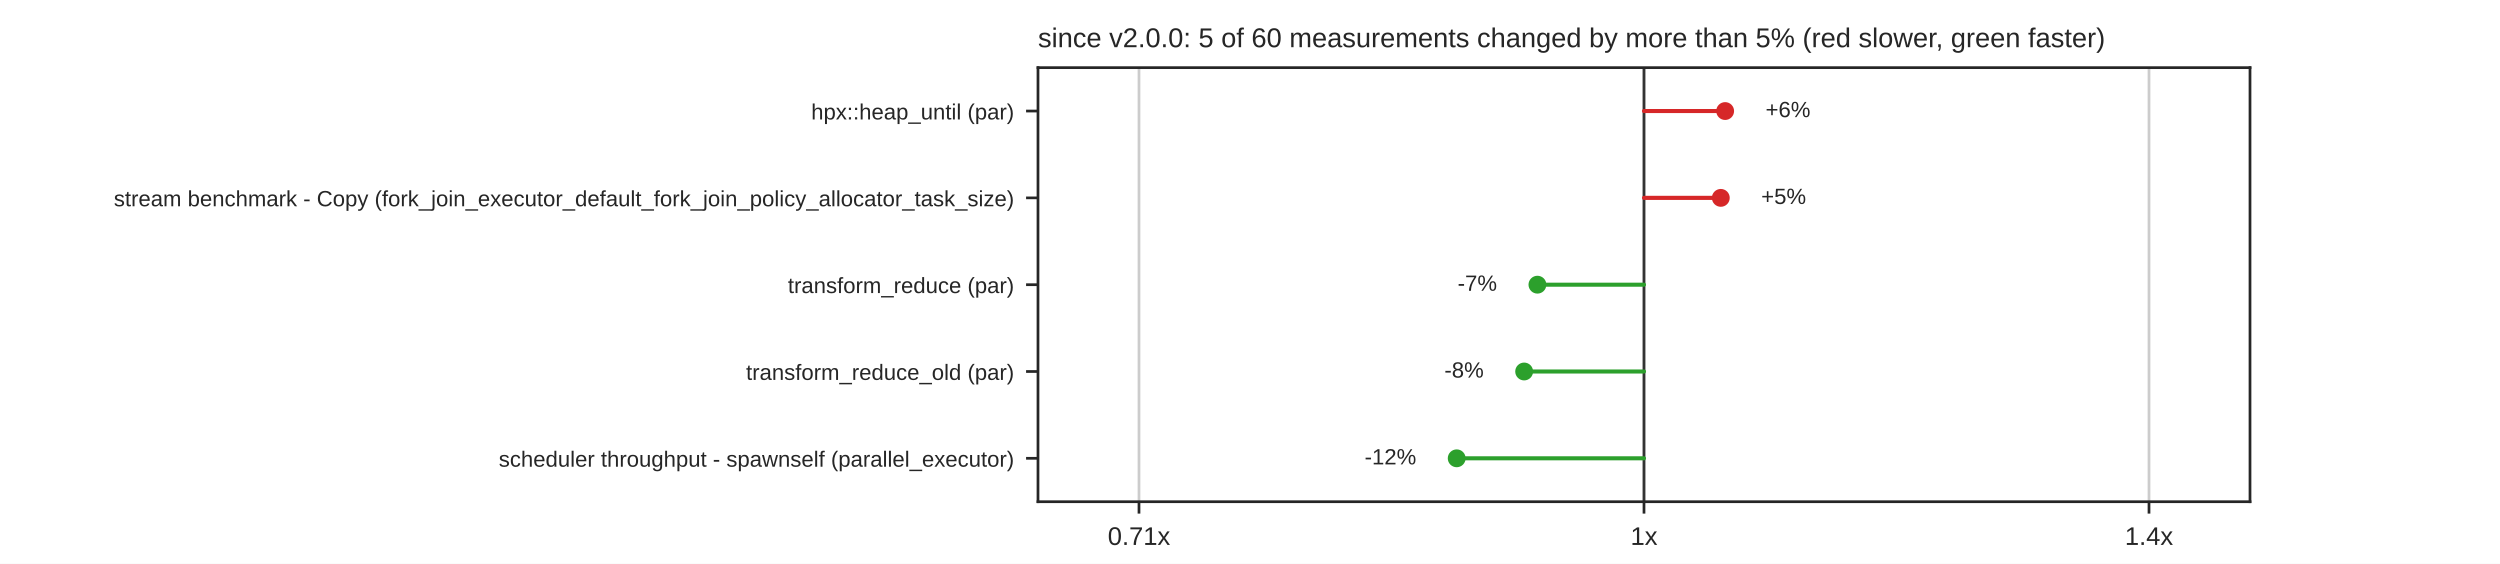
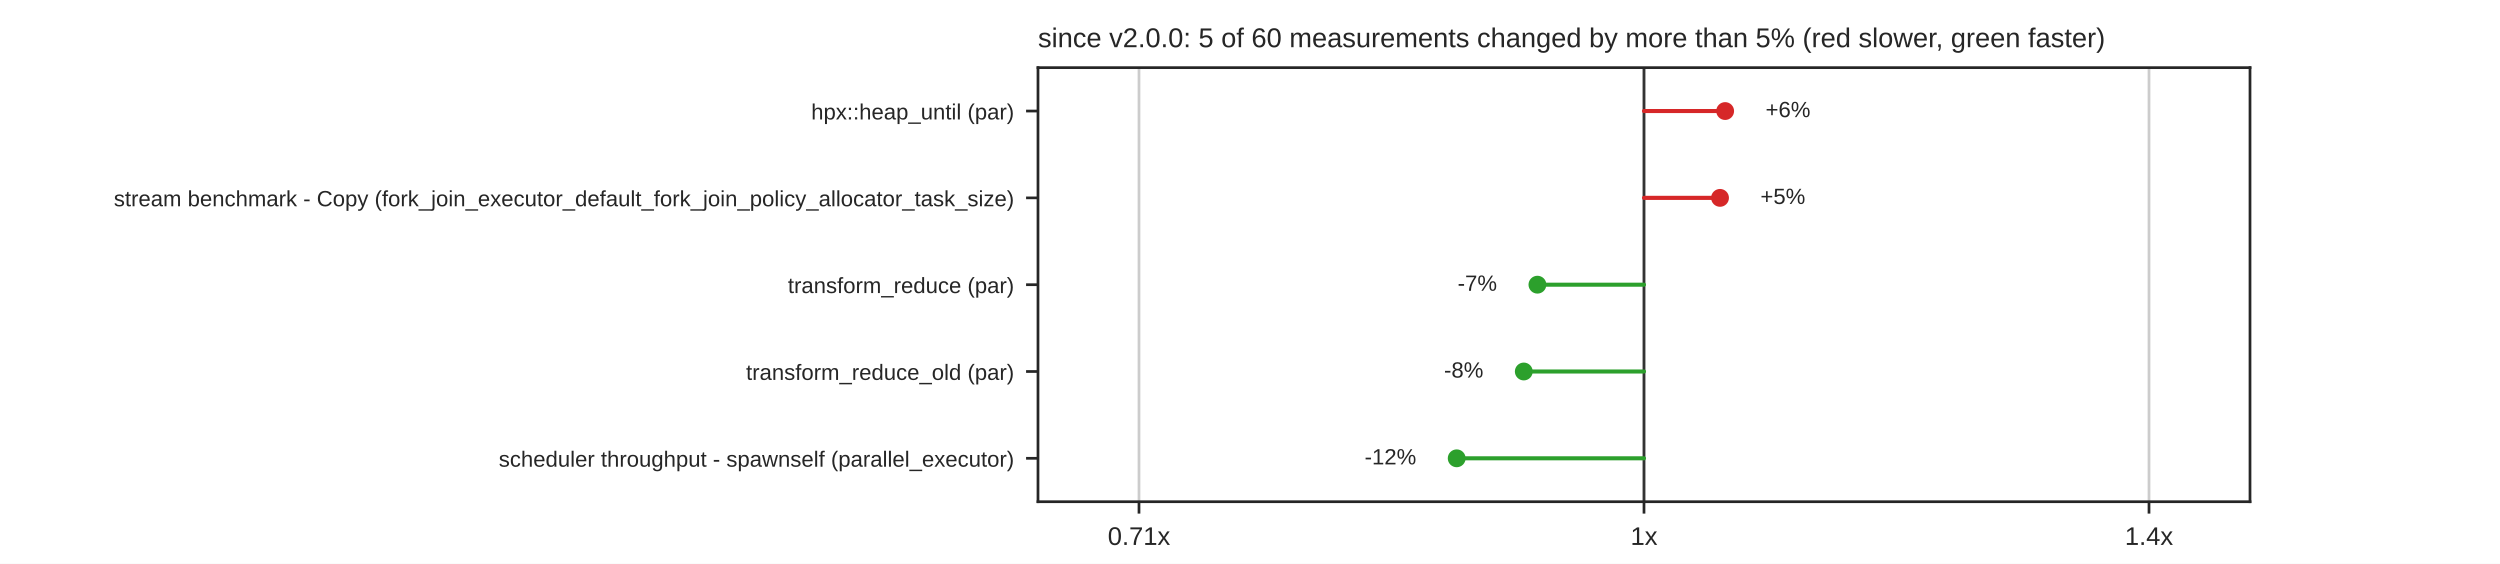
<svg xmlns="http://www.w3.org/2000/svg" xmlns:xlink="http://www.w3.org/1999/xlink" width="734.4pt" height="165.6pt" viewBox="0 0 734.4 165.6" version="1.1">
  <defs>
    <style type="text/css">*{stroke-linejoin: round; stroke-linecap: butt}</style>
  </defs>
  <g id="figure_1">
    <g id="patch_1">
      <path d="M 0 165.6  L 734.4 165.6  L 734.4 0  L 0 0  z " style="fill: #ffffff" />
    </g>
    <g id="axes_1">
      <g id="patch_2">
        <path d="M 304.92 147.384  L 660.96 147.384  L 660.96 19.872  L 304.92 19.872  z " style="fill: #ffffff" />
      </g>
      <g id="matplotlib.axis_1">
        <g id="xtick_1">
          <g id="line2d_1">
            <path d="M 334.59 147.384  L 334.59 19.872  " clip-path="url(#p096860ff2a)" style="fill: none; stroke: #cccccc; stroke-width: 0.8; stroke-linecap: round" />
          </g>
          <g id="line2d_2">
            <defs>
              <path id="mdfc5214045" d="M 0 0  L 0 3.5  " style="stroke: #262626; stroke-width: 0.8" />
            </defs>
            <g>
              <use xlink:href="#mdfc5214045" x="334.59" y="147.384" style="fill: #262626; stroke: #262626; stroke-width: 0.8" />
            </g>
          </g>
          <g id="text_1">
            <text style="fill: #262626; font: 7.5px 'Arial', 'DejaVu Sans', 'Liberation Sans', 'Bitstream Vera Sans', sans-serif; text-anchor: middle" x="334.59" y="160.083" transform="rotate(-0 334.59 160.0828)">0.71x</text>
          </g>
        </g>
        <g id="xtick_2">
          <g id="line2d_3">
            <path d="M 482.94 147.384  L 482.94 19.872  " clip-path="url(#p096860ff2a)" style="fill: none; stroke: #cccccc; stroke-width: 0.8; stroke-linecap: round" />
          </g>
          <g id="line2d_4">
            <g>
              <use xlink:href="#mdfc5214045" x="482.94" y="147.384" style="fill: #262626; stroke: #262626; stroke-width: 0.8" />
            </g>
          </g>
          <g id="text_2">
            <text style="fill: #262626; font: 7.5px 'Arial', 'DejaVu Sans', 'Liberation Sans', 'Bitstream Vera Sans', sans-serif; text-anchor: middle" x="482.94" y="160.083" transform="rotate(-0 482.94 160.0828)">1x</text>
          </g>
        </g>
        <g id="xtick_3">
          <g id="line2d_5">
            <path d="M 631.29 147.384  L 631.29 19.872  " clip-path="url(#p096860ff2a)" style="fill: none; stroke: #cccccc; stroke-width: 0.8; stroke-linecap: round" />
          </g>
          <g id="line2d_6">
            <g>
              <use xlink:href="#mdfc5214045" x="631.29" y="147.384" style="fill: #262626; stroke: #262626; stroke-width: 0.8" />
            </g>
          </g>
          <g id="text_3">
            <text style="fill: #262626; font: 7.5px 'Arial', 'DejaVu Sans', 'Liberation Sans', 'Bitstream Vera Sans', sans-serif; text-anchor: middle" x="631.29" y="160.083" transform="rotate(-0 631.29 160.0828)">1.4x</text>
          </g>
        </g>
      </g>
      <g id="matplotlib.axis_2">
        <g id="ytick_1">
          <g id="line2d_7">
            <defs>
              <path id="m414165cd4d" d="M 0 0  L -3.5 0  " style="stroke: #262626; stroke-width: 0.8" />
            </defs>
            <g>
              <use xlink:href="#m414165cd4d" x="304.92" y="32.623" style="fill: #262626; stroke: #262626; stroke-width: 0.8" />
            </g>
          </g>
          <g id="text_4">
            <text style="fill: #262626; font: 6.5px 'Arial', 'DejaVu Sans', 'Liberation Sans', 'Bitstream Vera Sans', sans-serif; text-anchor: end" x="297.92" y="35.093" transform="rotate(-0 297.92 35.09269)">hpx::heap_until (par)</text>
          </g>
        </g>
        <g id="ytick_2">
          <g id="line2d_8">
            <g>
              <use xlink:href="#m414165cd4d" x="304.92" y="58.126" style="fill: #262626; stroke: #262626; stroke-width: 0.8" />
            </g>
          </g>
          <g id="text_5">
            <text style="fill: #262626; font: 6.5px 'Arial', 'DejaVu Sans', 'Liberation Sans', 'Bitstream Vera Sans', sans-serif; text-anchor: end" x="297.92" y="60.595" transform="rotate(-0 297.92 60.59509)">stream benchmark - Copy (fork_join_executor_default_fork_join_policy_allocator_task_size)</text>
          </g>
        </g>
        <g id="ytick_3">
          <g id="line2d_9">
            <g>
              <use xlink:href="#m414165cd4d" x="304.92" y="83.628" style="fill: #262626; stroke: #262626; stroke-width: 0.8" />
            </g>
          </g>
          <g id="text_6">
            <text style="fill: #262626; font: 6.5px 'Arial', 'DejaVu Sans', 'Liberation Sans', 'Bitstream Vera Sans', sans-serif; text-anchor: end" x="297.92" y="86.097" transform="rotate(-0 297.92 86.09749)">transform_reduce (par)</text>
          </g>
        </g>
        <g id="ytick_4">
          <g id="line2d_10">
            <g>
              <use xlink:href="#m414165cd4d" x="304.92" y="109.13" style="fill: #262626; stroke: #262626; stroke-width: 0.8" />
            </g>
          </g>
          <g id="text_7">
            <text style="fill: #262626; font: 6.5px 'Arial', 'DejaVu Sans', 'Liberation Sans', 'Bitstream Vera Sans', sans-serif; text-anchor: end" x="297.92" y="111.6" transform="rotate(-0 297.92 111.5999)">transform_reduce_old (par)</text>
          </g>
        </g>
        <g id="ytick_5">
          <g id="line2d_11">
            <g>
              <use xlink:href="#m414165cd4d" x="304.92" y="134.633" style="fill: #262626; stroke: #262626; stroke-width: 0.8" />
            </g>
          </g>
          <g id="text_8">
            <text style="fill: #262626; font: 6.5px 'Arial', 'DejaVu Sans', 'Liberation Sans', 'Bitstream Vera Sans', sans-serif; text-anchor: end" x="297.92" y="137.102" transform="rotate(-0 297.92 137.1023)">scheduler throughput - spawnself (parallel_executor)</text>
          </g>
        </g>
      </g>
      <g id="line2d_12">
        <path d="M 482.94 147.384  L 482.94 19.872  " clip-path="url(#p096860ff2a)" style="fill: none; stroke: #333333; stroke-width: 0.8; stroke-linecap: round" />
      </g>
      <g id="line2d_13">
        <path d="M 482.94 32.623  L 506.78 32.623  " clip-path="url(#p096860ff2a)" style="fill: none; stroke: #d62728; stroke-width: 1.2; stroke-linecap: round" />
      </g>
      <g id="line2d_14">
-         <path d="M 482.94 58.126  L 505.504 58.126  " clip-path="url(#p096860ff2a)" style="fill: none; stroke: #d62728; stroke-width: 1.2; stroke-linecap: round" />
+         <path d="M 482.94 58.126  L 505.274 58.126  " clip-path="url(#p096860ff2a)" style="fill: none; stroke: #d62728; stroke-width: 1.2; stroke-linecap: round" />
      </g>
      <g id="line2d_15">
        <path d="M 482.94 83.628  L 451.634 83.628  " clip-path="url(#p096860ff2a)" style="fill: none; stroke: #2ca02c; stroke-width: 1.2; stroke-linecap: round" />
      </g>
      <g id="line2d_16">
-         <path d="M 482.94 109.13  L 447.735 109.13  " clip-path="url(#p096860ff2a)" style="fill: none; stroke: #2ca02c; stroke-width: 1.2; stroke-linecap: round" />
+         <path d="M 482.94 109.13  L 447.628 109.13  " clip-path="url(#p096860ff2a)" style="fill: none; stroke: #2ca02c; stroke-width: 1.2; stroke-linecap: round" />
      </g>
      <g id="line2d_17">
        <path d="M 482.94 134.633  L 427.918 134.633  " clip-path="url(#p096860ff2a)" style="fill: none; stroke: #2ca02c; stroke-width: 1.2; stroke-linecap: round" />
      </g>
      <g id="patch_3">
        <path d="M 304.92 147.384  L 304.92 19.872  " style="fill: none; stroke: #262626; stroke-width: 0.8; stroke-linejoin: miter; stroke-linecap: square" />
      </g>
      <g id="patch_4">
        <path d="M 660.96 147.384  L 660.96 19.872  " style="fill: none; stroke: #262626; stroke-width: 0.8; stroke-linejoin: miter; stroke-linecap: square" />
      </g>
      <g id="patch_5">
        <path d="M 304.92 147.384  L 660.96 147.384  " style="fill: none; stroke: #262626; stroke-width: 0.8; stroke-linejoin: miter; stroke-linecap: square" />
      </g>
      <g id="patch_6">
        <path d="M 304.92 19.872  L 660.96 19.872  " style="fill: none; stroke: #262626; stroke-width: 0.8; stroke-linejoin: miter; stroke-linecap: square" />
      </g>
      <g id="PathCollection_1">
        <defs>
          <path id="m8968767a60" d="M 0 2.121  C 0.563 2.121 1.102 1.898 1.5 1.5  C 1.898 1.102 2.121 0.563 2.121 0  C 2.121 -0.563 1.898 -1.102 1.5 -1.5  C 1.102 -1.898 0.563 -2.121 0 -2.121  C -0.563 -2.121 -1.102 -1.898 -1.5 -1.5  C -1.898 -1.102 -2.121 -0.563 -2.121 0  C -2.121 0.563 -1.898 1.102 -1.5 1.5  C -1.102 1.898 -0.563 2.121 0 2.121  z " style="stroke: #d62728" />
        </defs>
        <g clip-path="url(#p096860ff2a)">
          <use xlink:href="#m8968767a60" x="506.78" y="32.623" style="fill: #d62728; stroke: #d62728" />
        </g>
      </g>
      <g id="text_9">
        <text style="fill: #262626; font: 6.5px 'Arial', 'DejaVu Sans', 'Liberation Sans', 'Bitstream Vera Sans', sans-serif; text-anchor: start" x="518.648" y="34.417" transform="rotate(-0 518.648 34.41679)">+6%</text>
      </g>
      <g id="PathCollection_2">
        <g clip-path="url(#p096860ff2a)">
-           <use xlink:href="#m8968767a60" x="505.504" y="58.126" style="fill: #d62728; stroke: #d62728" />
+           <use xlink:href="#m8968767a60" x="505.274" y="58.126" style="fill: #d62728; stroke: #d62728" />
        </g>
      </g>
      <g id="text_10">
-         <text style="fill: #262626; font: 6.5px 'Arial', 'DejaVu Sans', 'Liberation Sans', 'Bitstream Vera Sans', sans-serif; text-anchor: start" x="517.372" y="59.919" transform="rotate(-0 517.3725 59.91919)">+5%</text>
+         <text style="fill: #262626; font: 6.5px 'Arial', 'DejaVu Sans', 'Liberation Sans', 'Bitstream Vera Sans', sans-serif; text-anchor: start" x="517.142" y="59.919" transform="rotate(-0 517.1419 59.91919)">+5%</text>
      </g>
      <g id="PathCollection_3">
        <defs>
          <path id="m7978cd0e5a" d="M 0 2.121  C 0.563 2.121 1.102 1.898 1.5 1.5  C 1.898 1.102 2.121 0.563 2.121 0  C 2.121 -0.563 1.898 -1.102 1.5 -1.5  C 1.102 -1.898 0.563 -2.121 0 -2.121  C -0.563 -2.121 -1.102 -1.898 -1.5 -1.5  C -1.898 -1.102 -2.121 -0.563 -2.121 0  C -2.121 0.563 -1.898 1.102 -1.5 1.5  C -1.102 1.898 -0.563 2.121 0 2.121  z " style="stroke: #2ca02c" />
        </defs>
        <g clip-path="url(#p096860ff2a)">
          <use xlink:href="#m7978cd0e5a" x="451.634" y="83.628" style="fill: #2ca02c; stroke: #2ca02c" />
        </g>
      </g>
      <g id="text_11">
        <text style="fill: #262626; font: 6.5px 'Arial', 'DejaVu Sans', 'Liberation Sans', 'Bitstream Vera Sans', sans-serif; text-anchor: end" x="439.766" y="85.422" transform="rotate(-0 439.7659 85.42159)">-7%</text>
      </g>
      <g id="PathCollection_4">
        <g clip-path="url(#p096860ff2a)">
-           <use xlink:href="#m7978cd0e5a" x="447.735" y="109.13" style="fill: #2ca02c; stroke: #2ca02c" />
+           <use xlink:href="#m7978cd0e5a" x="447.628" y="109.13" style="fill: #2ca02c; stroke: #2ca02c" />
        </g>
      </g>
      <g id="text_12">
-         <text style="fill: #262626; font: 6.5px 'Arial', 'DejaVu Sans', 'Liberation Sans', 'Bitstream Vera Sans', sans-serif; text-anchor: end" x="435.867" y="110.924" transform="rotate(-0 435.8667 110.924)">-8%</text>
+         <text style="fill: #262626; font: 6.5px 'Arial', 'DejaVu Sans', 'Liberation Sans', 'Bitstream Vera Sans', sans-serif; text-anchor: end" x="435.76" y="110.924" transform="rotate(-0 435.76 110.924)">-8%</text>
      </g>
      <g id="PathCollection_5">
        <g clip-path="url(#p096860ff2a)">
          <use xlink:href="#m7978cd0e5a" x="427.918" y="134.633" style="fill: #2ca02c; stroke: #2ca02c" />
        </g>
      </g>
      <g id="text_13">
        <text style="fill: #262626; font: 6.5px 'Arial', 'DejaVu Sans', 'Liberation Sans', 'Bitstream Vera Sans', sans-serif; text-anchor: end" x="416.05" y="136.426" transform="rotate(-0 416.0503 136.4264)">-12%</text>
      </g>
      <g id="text_14">
        <text style="fill: #262626; font: 8px 'Arial', 'DejaVu Sans', 'Liberation Sans', 'Bitstream Vera Sans', sans-serif; text-anchor: start" x="304.92" y="13.872" transform="rotate(-0 304.92 13.872)">since v2.0.0: 5 of 60 measurements changed by more than 5% (red slower, green faster)</text>
      </g>
    </g>
  </g>
  <defs>
    <clipPath id="p096860ff2a">
      <rect x="304.92" y="19.872" width="356.04" height="127.512" />
    </clipPath>
  </defs>
</svg>
